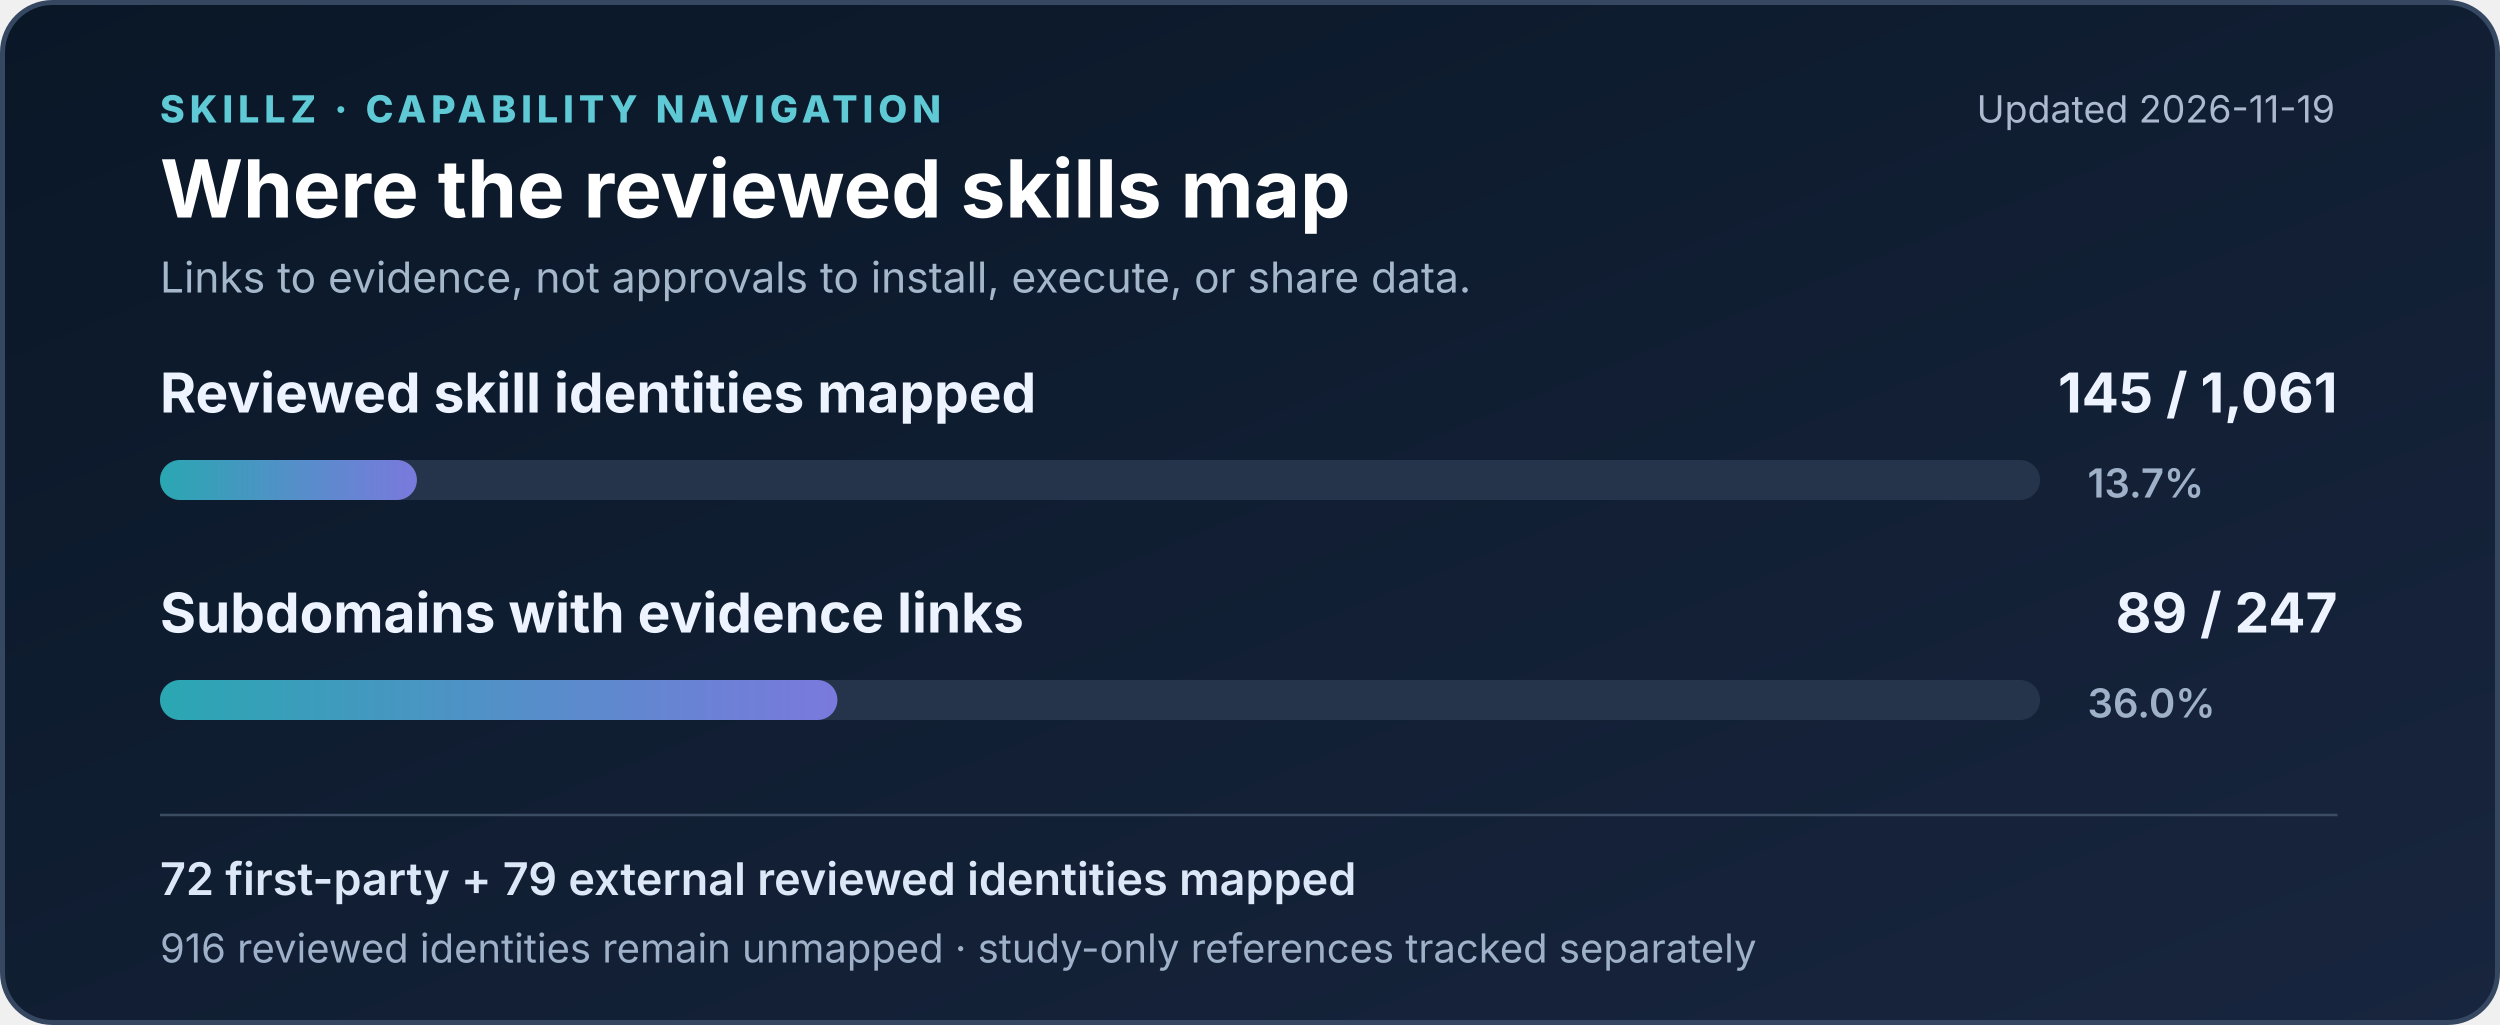
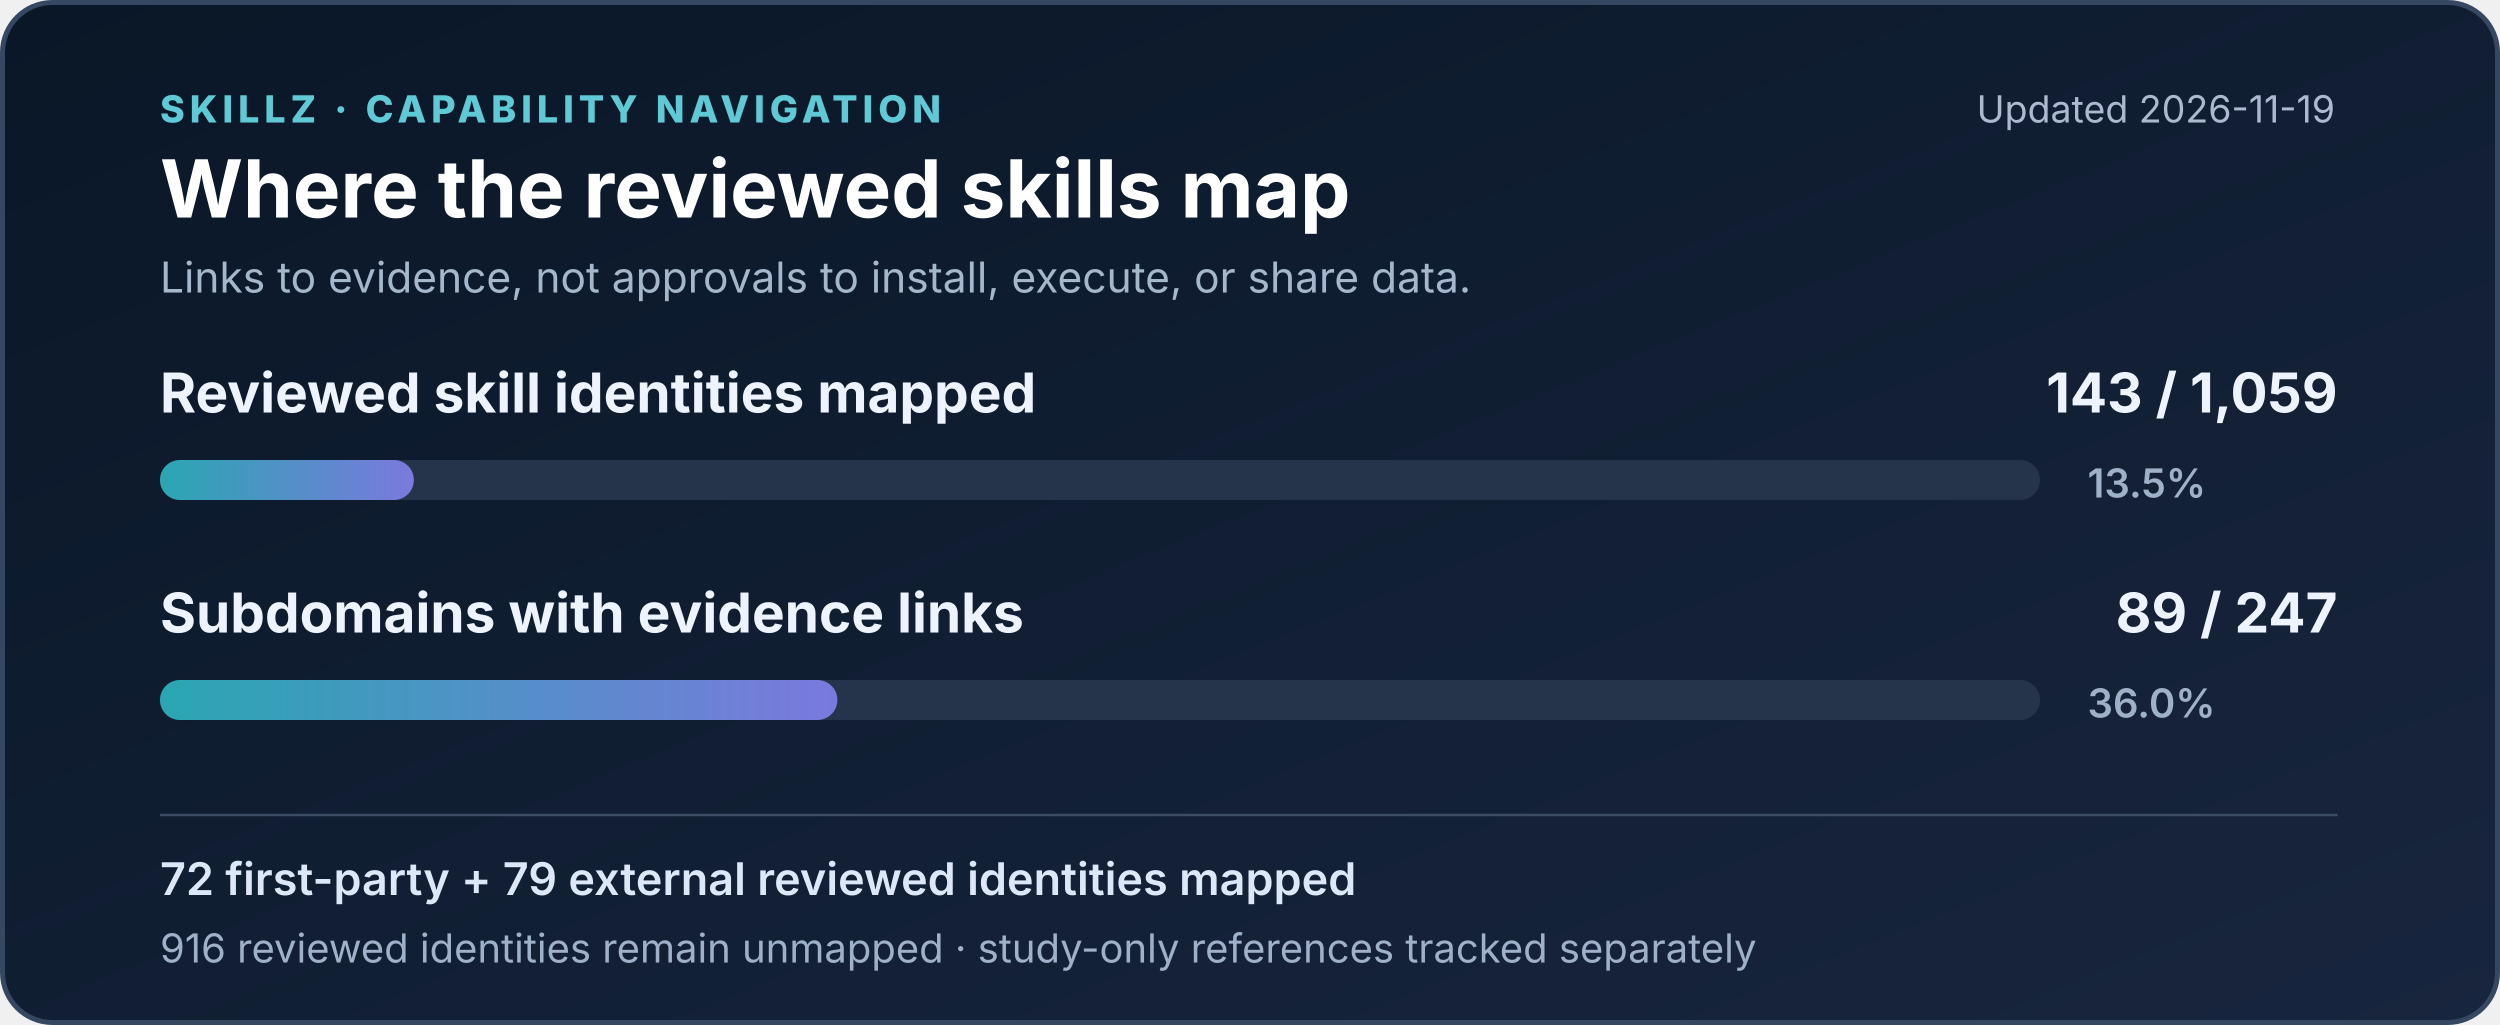
<svg xmlns="http://www.w3.org/2000/svg" width="1000" height="410" viewBox="0 0 1000 410" role="img" aria-labelledby="chartTitle chartDesc">
  <defs>
    <linearGradient id="bg" x1="0" y1="0" x2="1" y2="1">
      <stop stop-color="#091727" />
      <stop offset="1" stop-color="#18253e" />
    </linearGradient>
    <linearGradient id="routeFill" x1="0" y1="0" x2="1" y2="0">
      <stop stop-color="#2aa7b2" />
      <stop offset="1" stop-color="#7a79dd" />
    </linearGradient>
  </defs>
  <rect x="1" y="1" width="998" height="408" rx="20" fill="url(#bg)" stroke="#354761" stroke-width="2" />
  <text x="64" y="49" fill="#5fcad5" font-family="Inter,Segoe UI,Arial,sans-serif" font-size="15" letter-spacing="2" font-weight="800">SKILLZ · CAPABILITY NAVIGATION</text>
  <text x="64" y="87" fill="#ffffff" font-family="Inter,Segoe UI,Arial,sans-serif" font-size="32" font-weight="750">Where the reviewed skills map</text>
  <text x="934" y="49" fill="#acb9ce" font-family="Inter,Segoe UI,Arial,sans-serif" font-size="15" text-anchor="end">Updated 2026-11-19</text>
  <text x="64" y="117" fill="#a5b7cb" font-family="Inter,Segoe UI,Arial,sans-serif" font-size="17">Links to evidence, not approvals to install, execute, or share data.</text>
  <text x="64" y="165" fill="#edf4ff" font-family="Inter,Segoe UI,Arial,sans-serif" font-size="22" font-weight="650">Reviewed skill identities mapped</text>
-   <text x="935" y="165" fill="#edf4ff" font-family="Inter,Segoe UI,Arial,sans-serif" font-size="22" text-anchor="end" font-weight="700">145 / 1,061</text>
+   <text x="935" y="165" fill="#edf4ff" font-family="Inter,Segoe UI,Arial,sans-serif" font-size="22" text-anchor="end" font-weight="700">143 / 1,059</text>
  <rect x="64" y="184" width="752" height="16" rx="8" fill="#25344a" />
-   <rect x="64" y="184" width="102.77" height="16" rx="8" fill="url(#routeFill)" />
-   <text x="835" y="199" fill="#9fb1c8" font-family="Inter,Segoe UI,Arial,sans-serif" font-size="16" font-weight="600">13.7%</text>
+   <rect x="64" y="184" width="101.54" height="16" rx="8" fill="url(#routeFill)" />
+   <text x="835" y="199" fill="#9fb1c8" font-family="Inter,Segoe UI,Arial,sans-serif" font-size="16" font-weight="600">13.5%</text>
  <text x="64" y="253" fill="#edf4ff" font-family="Inter,Segoe UI,Arial,sans-serif" font-size="22" font-weight="650">Subdomains with evidence links</text>
  <text x="935" y="253" fill="#edf4ff" font-family="Inter,Segoe UI,Arial,sans-serif" font-size="22" text-anchor="end" font-weight="700">89 / 247</text>
  <rect x="64" y="272" width="752" height="16" rx="8" fill="#25344a" />
  <rect x="64" y="272" width="270.96" height="16" rx="8" fill="url(#routeFill)" />
  <text x="835" y="287" fill="#9fb1c8" font-family="Inter,Segoe UI,Arial,sans-serif" font-size="16" font-weight="600">36.0%</text>
  <line x1="64" y1="326" x2="935" y2="326" stroke="#3c4d63" />
  <text x="64" y="358" fill="#dce7f7" font-family="Inter,Segoe UI,Arial,sans-serif" font-size="18" font-weight="600">72 first-party + 79 external reviewed identities mapped</text>
  <text x="64" y="385" fill="#9fb1c8" font-family="Inter,Segoe UI,Arial,sans-serif" font-size="16">916 reviewed identities remain unmapped · study-only references tracked separately</text>
</svg>
